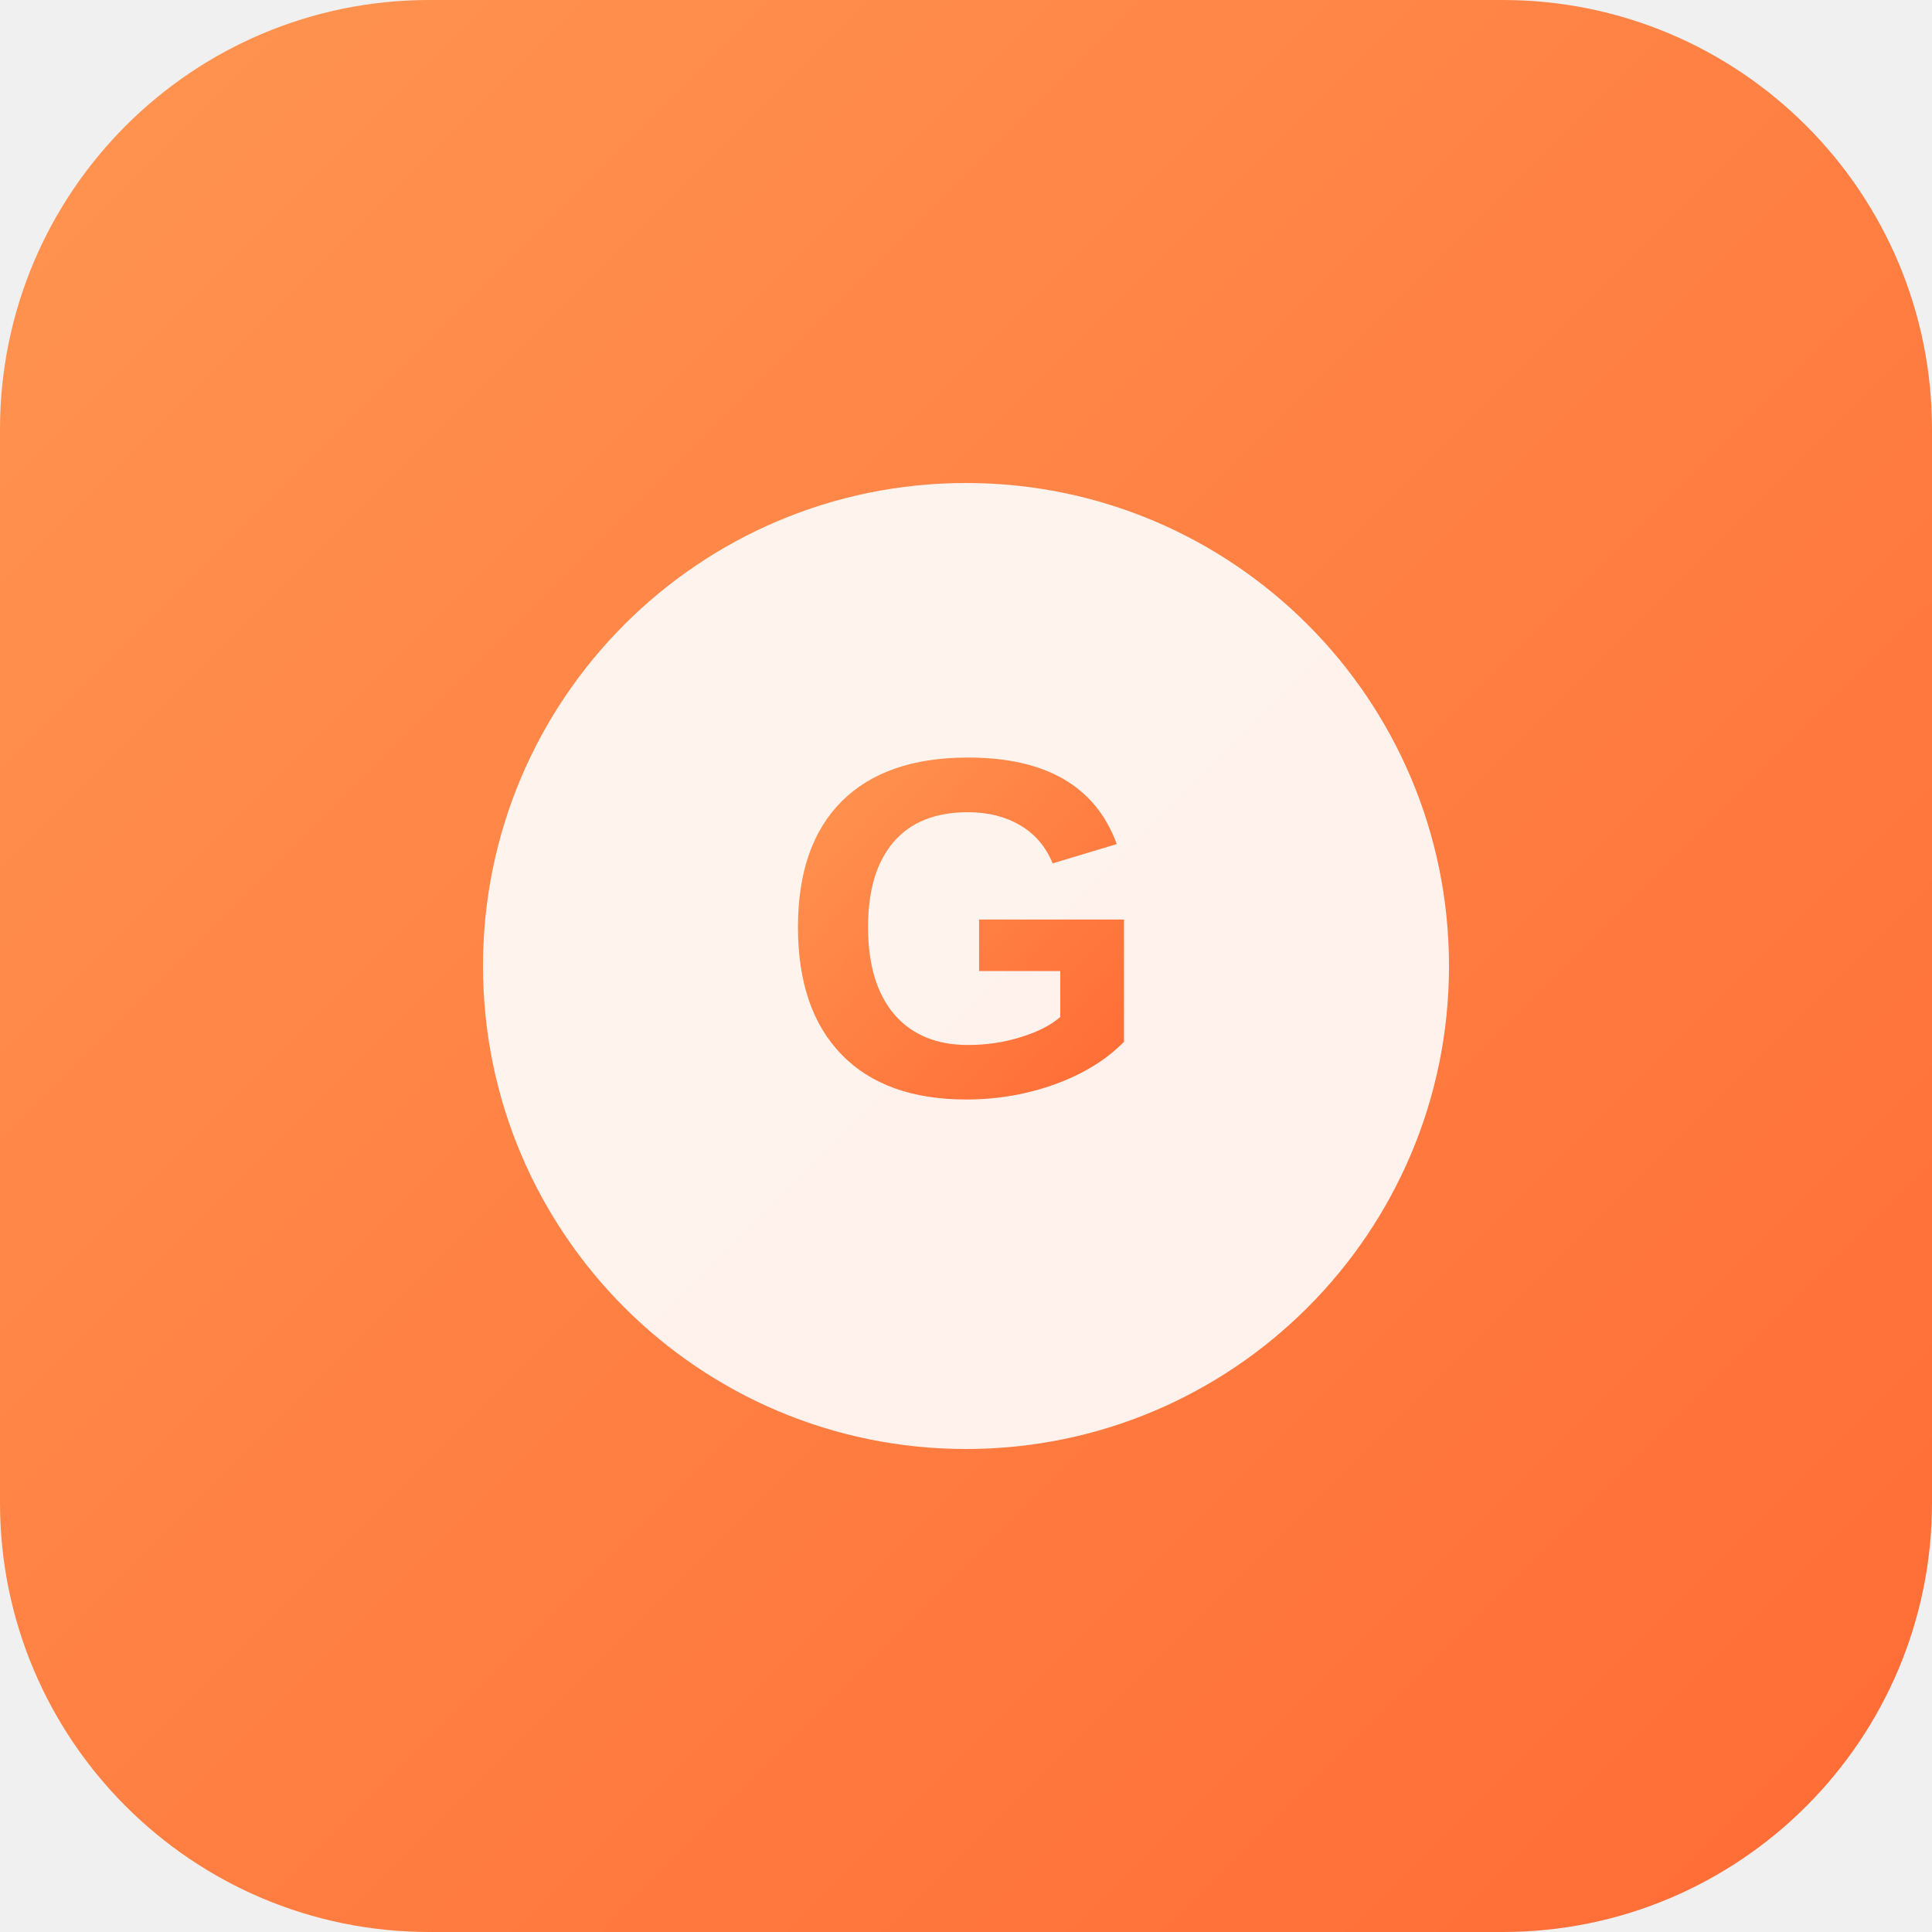
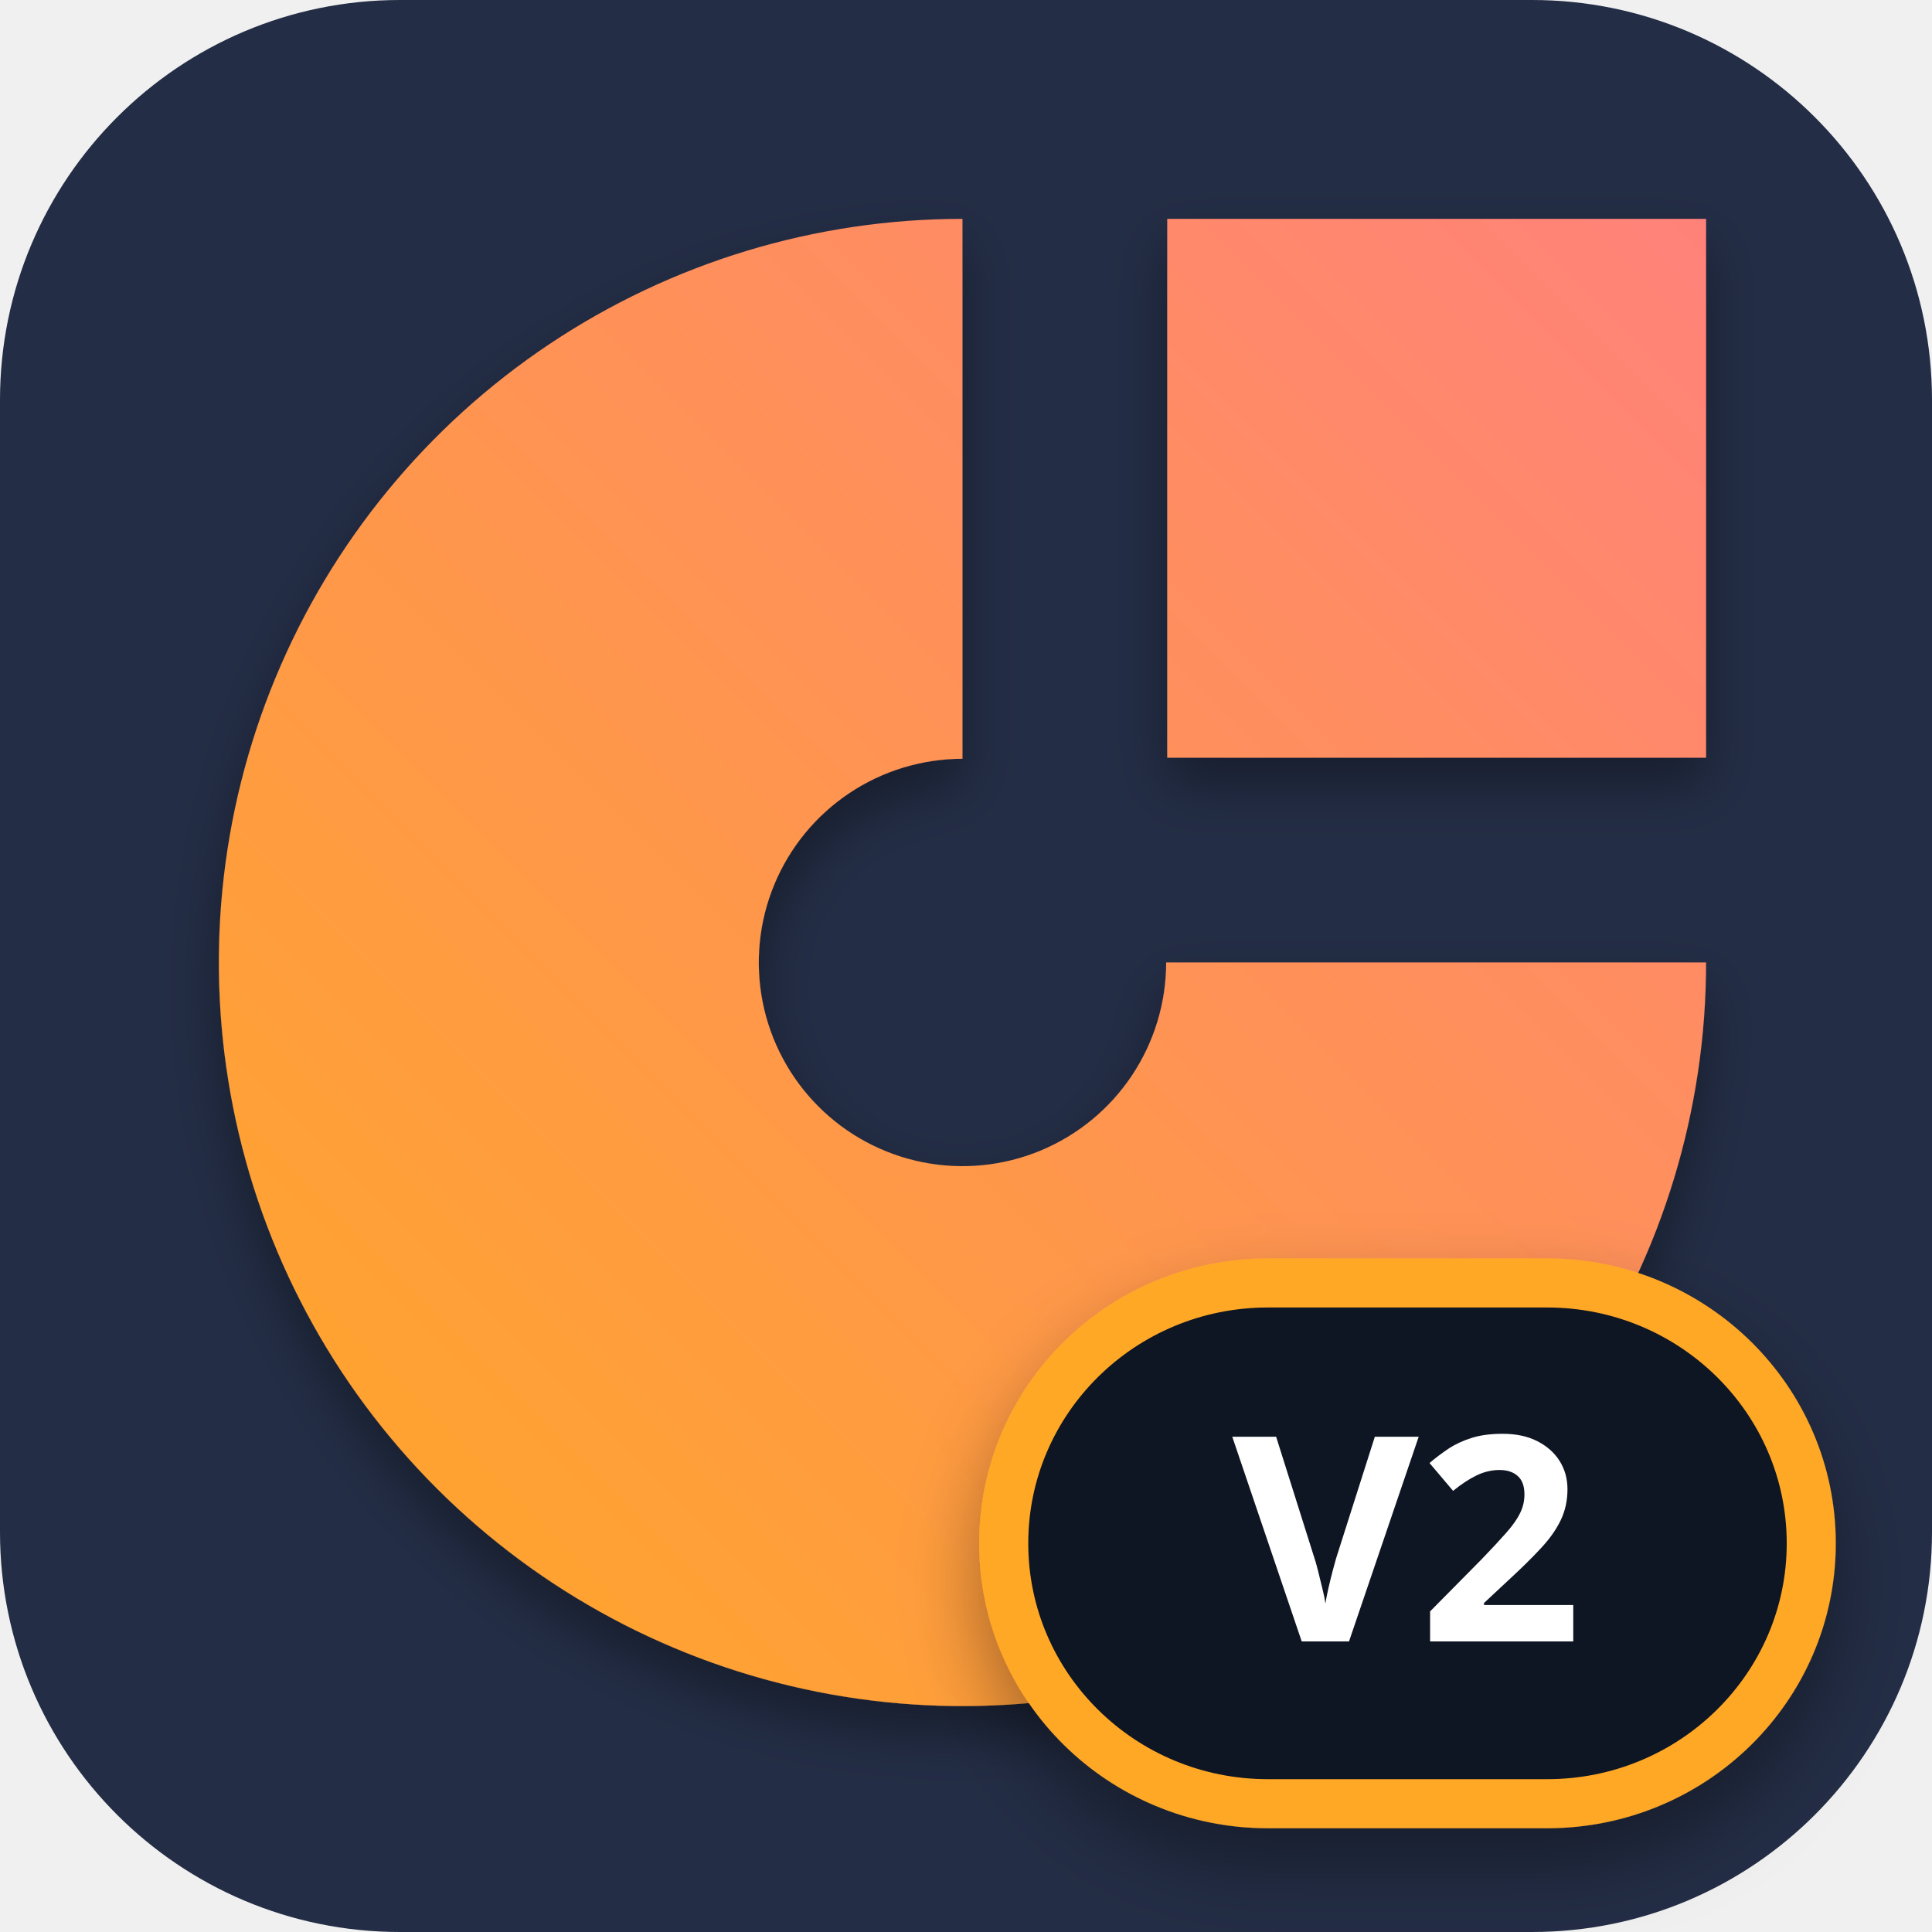
- <svg xmlns="http://www.w3.org/2000/svg" width="180" height="180" viewBox="0 0 180 180" fill="none">
+ <svg xmlns="http://www.w3.org/2000/svg" width="256" height="256" viewBox="0 0 256 256">
  <defs>
-     <linearGradient id="brandGradient" x1="0%" y1="0%" x2="100%" y2="100%">
-       <stop offset="0%" style="stop-color:#ff9551;stop-opacity:1" />
-       <stop offset="100%" style="stop-color:#ff6b35;stop-opacity:1" />
+     <linearGradient id="g" x1="1" y1="0" x2="0" y2="1">
+       <stop offset="0" stop-color="#FF827A" />
+       <stop offset="1" stop-color="#FFA825" />
    </linearGradient>
+     <filter id="sh" x="-30%" y="-30%" width="160%" height="160%">
+       <feDropShadow dx="0" dy="5" stdDeviation="5" flood-color="#000000" flood-opacity="0.35" />
+     </filter>
  </defs>
-   <rect width="180" height="180" rx="40" fill="url(#brandGradient)" />
-   <circle cx="90" cy="90" r="45" fill="white" opacity="0.9" />
-   <text x="90" y="102" font-family="Arial, sans-serif" font-size="45" font-weight="700" text-anchor="middle" fill="url(#brandGradient)">G</text>
+   <rect width="256" height="256" rx="53" fill="#232d45" />
+   <path transform="translate(29,29) scale(0.714)" d="M252.743 214.669C267.906 191.975 276 165.294 276 138H175.802C175.802 145.477 173.585 152.785 169.431 159.002C165.278 165.218 159.374 170.063 152.466 172.925C145.559 175.786 137.958 176.534 130.625 175.076C123.292 173.617 116.557 170.017 111.27 164.73C105.983 159.443 102.383 152.708 100.924 145.375C99.466 138.042 100.214 130.441 103.076 123.534C105.937 116.626 110.782 110.723 116.998 106.569C123.215 102.415 130.524 100.198 138 100.198V0C110.706 0 84.025 8.094 61.331 23.257C38.637 38.421 20.95 59.974 10.505 85.19C0.06 110.406 -2.673 138.153 2.652 164.922C7.976 191.692 21.12 216.281 40.419 235.581C59.719 254.88 84.308 268.024 111.078 273.348C137.847 278.673 165.594 275.94 190.81 265.495C216.027 255.05 237.579 237.363 252.743 214.669ZM276 0H176V100H276V0Z" fill="url(#g)" filter="url(#sh)" />
+   <g filter="url(#sh)">
+     <rect x="133" y="170" width="107" height="69" rx="35" fill="#0f1420" stroke="#FFA825" stroke-width="6.5" />
+     <text x="186.5" y="217.5" text-anchor="middle" font-family="sans-serif" font-size="38" font-weight="600" fill="#ffffff">V2</text>
+   </g>
</svg>
